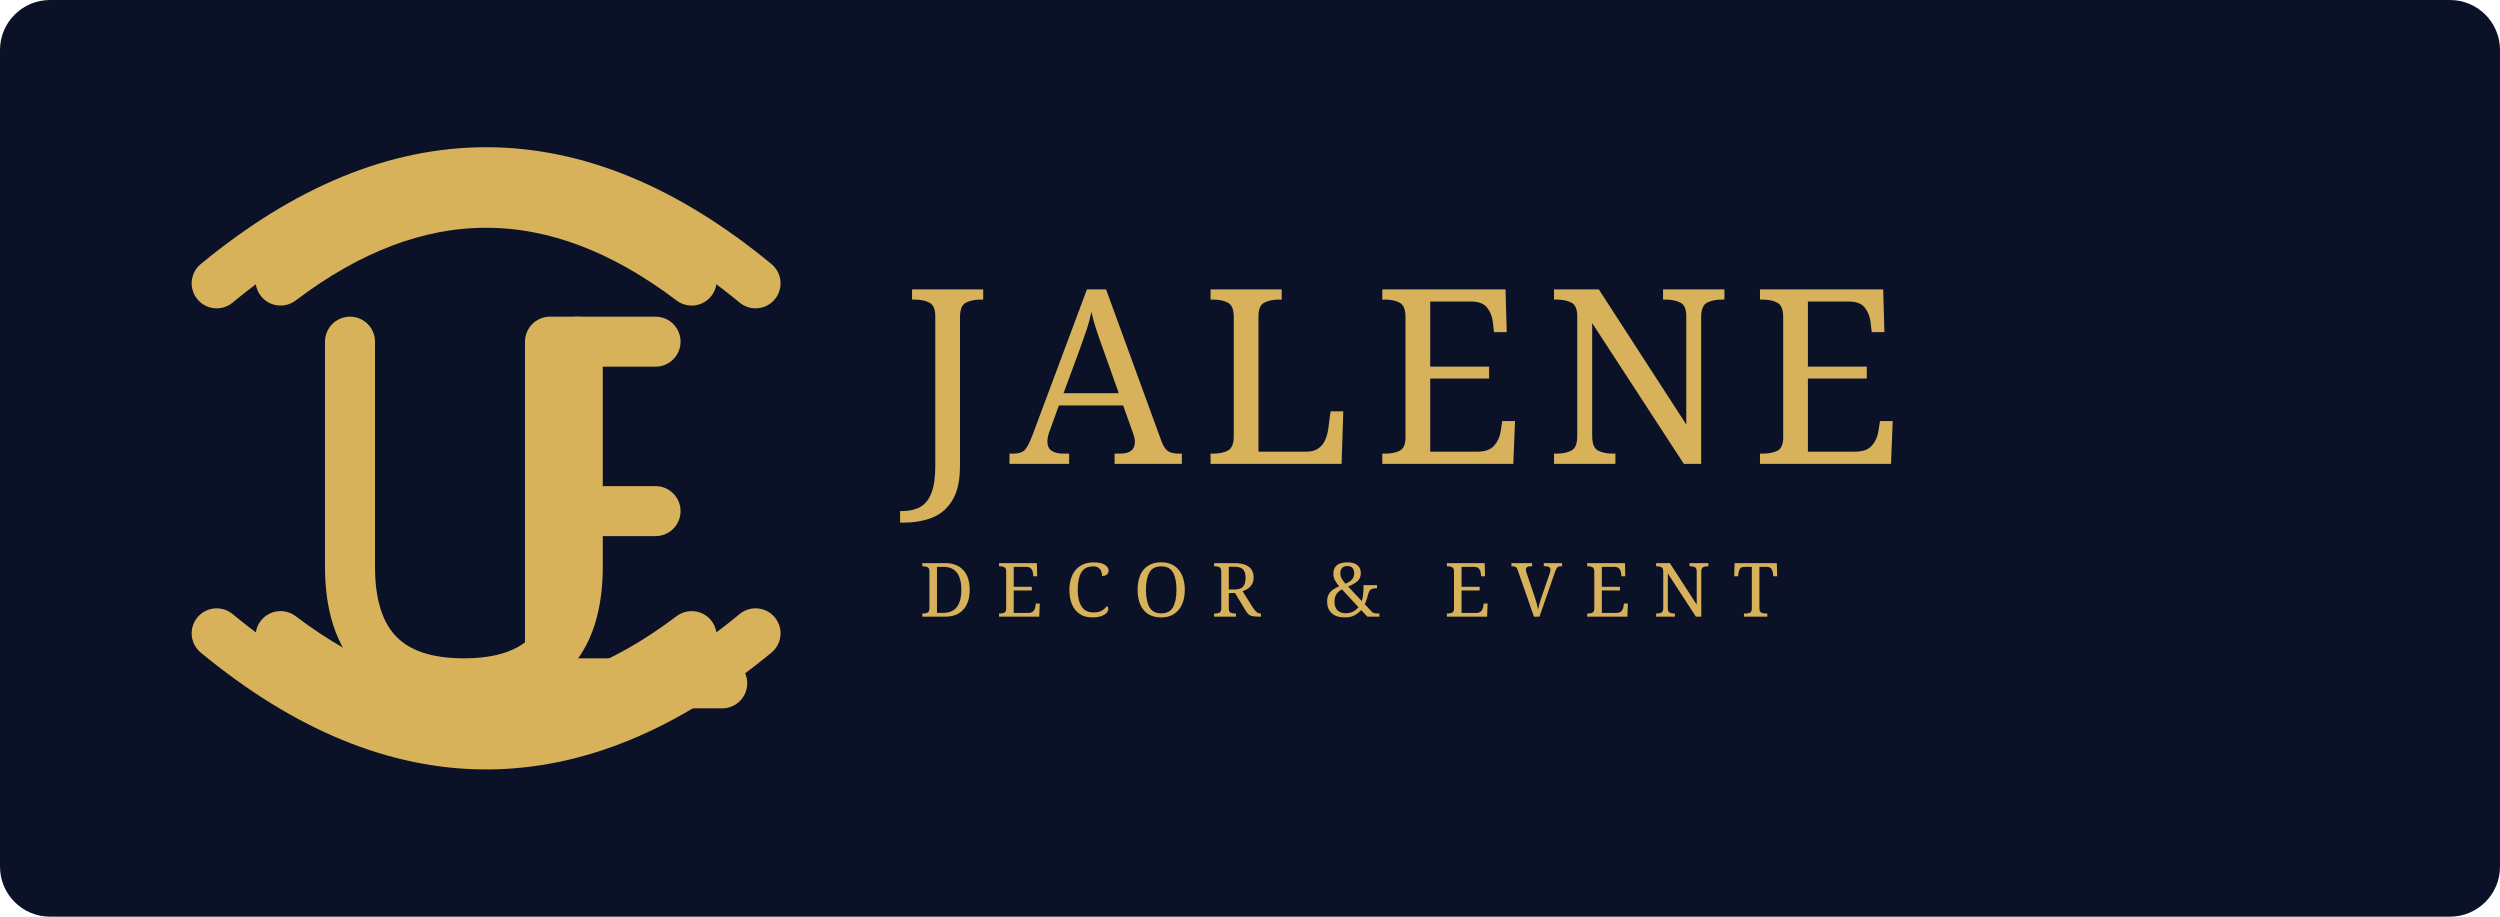
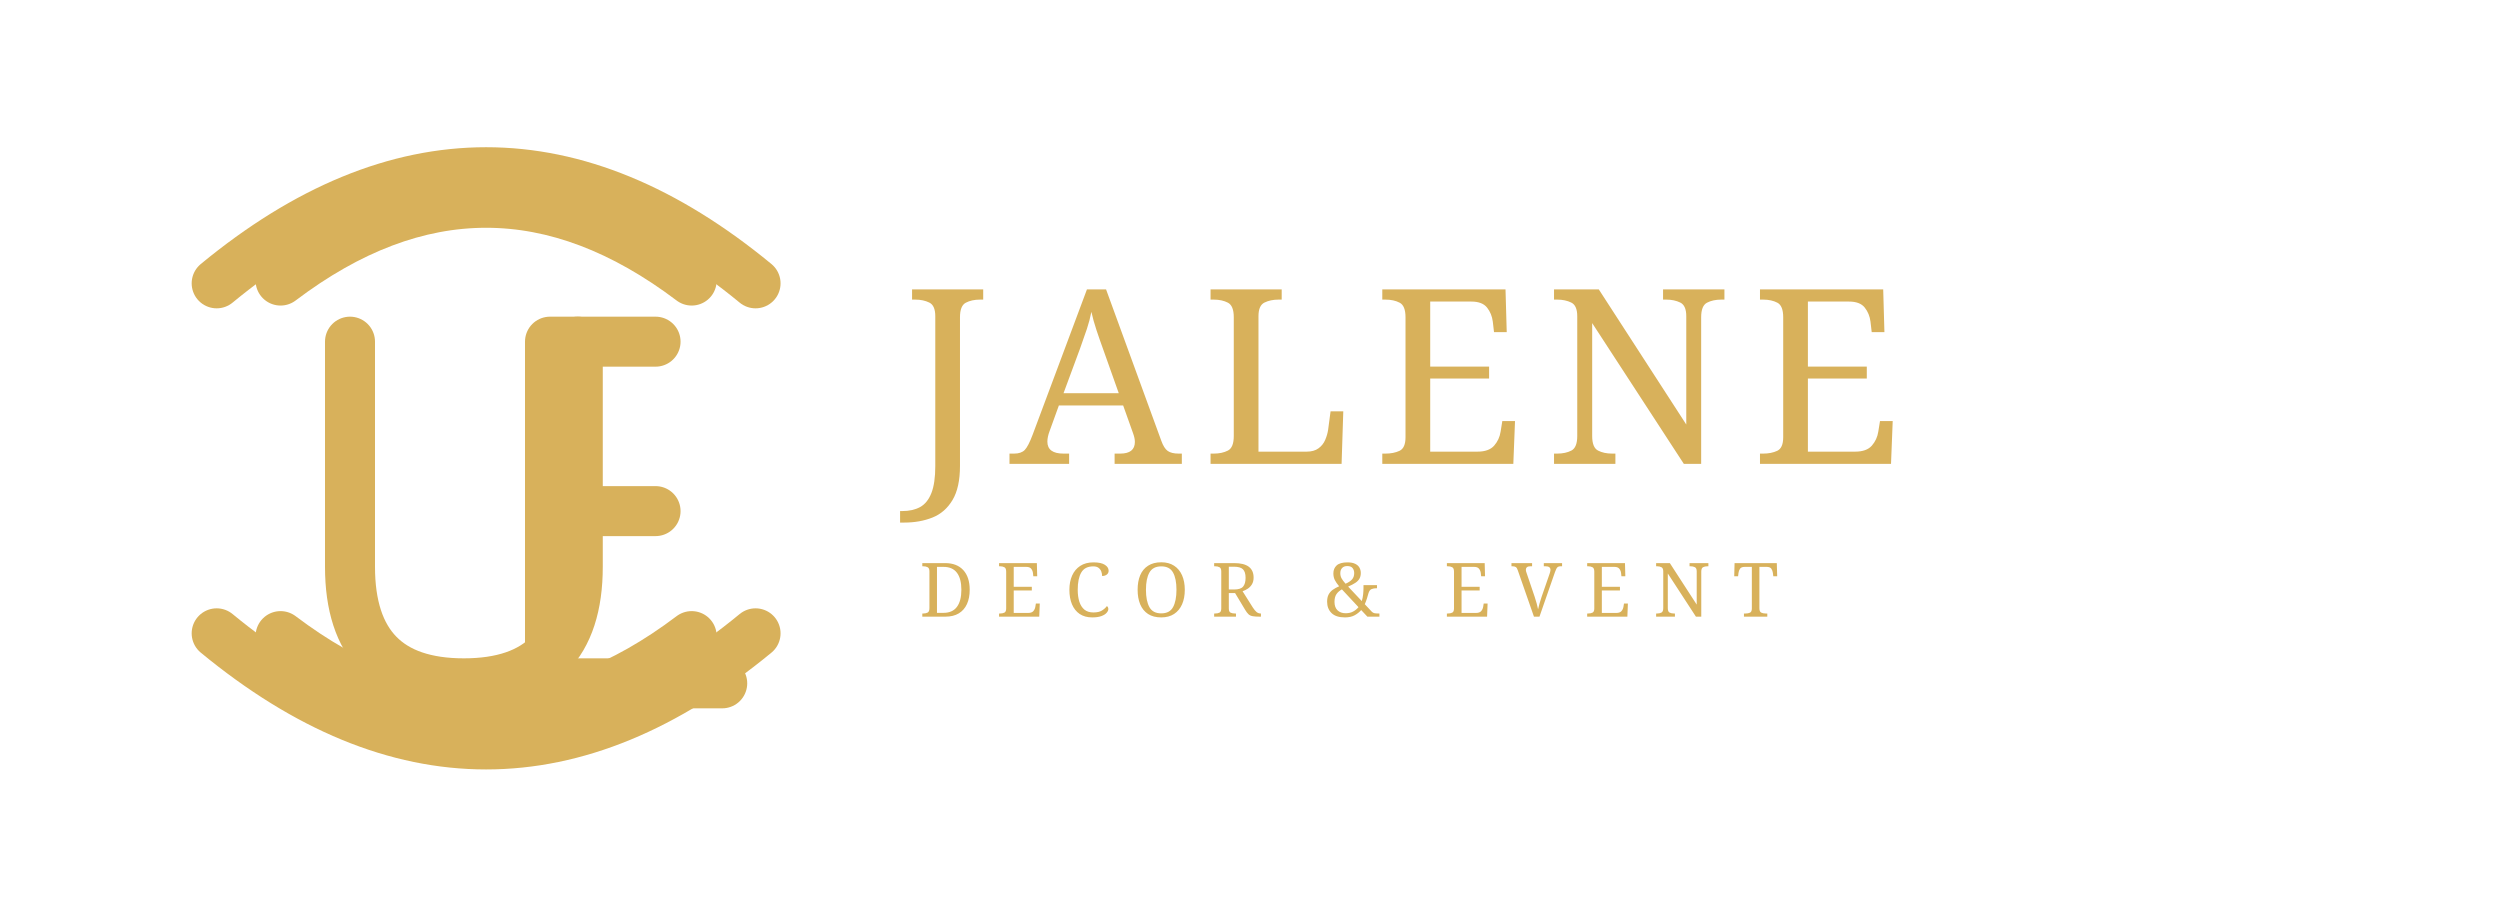
<svg xmlns="http://www.w3.org/2000/svg" viewBox="0 0 900 330" role="img" aria-labelledby="title desc">
-   <rect width="900" height="330" rx="18" fill="#0B1228" />
  <g fill="none" stroke="#D8B15B" stroke-width="18" stroke-linecap="round" stroke-linejoin="round">
    <path d="M78 102 Q175 22 272 102" />
    <path d="M101 101 Q175 45 249 101" />
    <path d="M78 228 Q175 308 272 228" />
    <path d="M101 229 Q175 285 249 229" />
    <path d="M126 123 V204 Q126 246 167 246 Q208 246 208 204 V123" />
    <path d="M236 123 H198 V246 H260" />
    <path d="M236 184 H205" />
  </g>
  <text x="325" y="167" fill="#D8B15B" font-family="Georgia,serif" font-size="88" letter-spacing="7">JALENE</text>
  <text x="331" y="222" fill="#D8B15B" font-family="Georgia,serif" font-size="27" letter-spacing="8">DECOR &amp; EVENT</text>
</svg>
